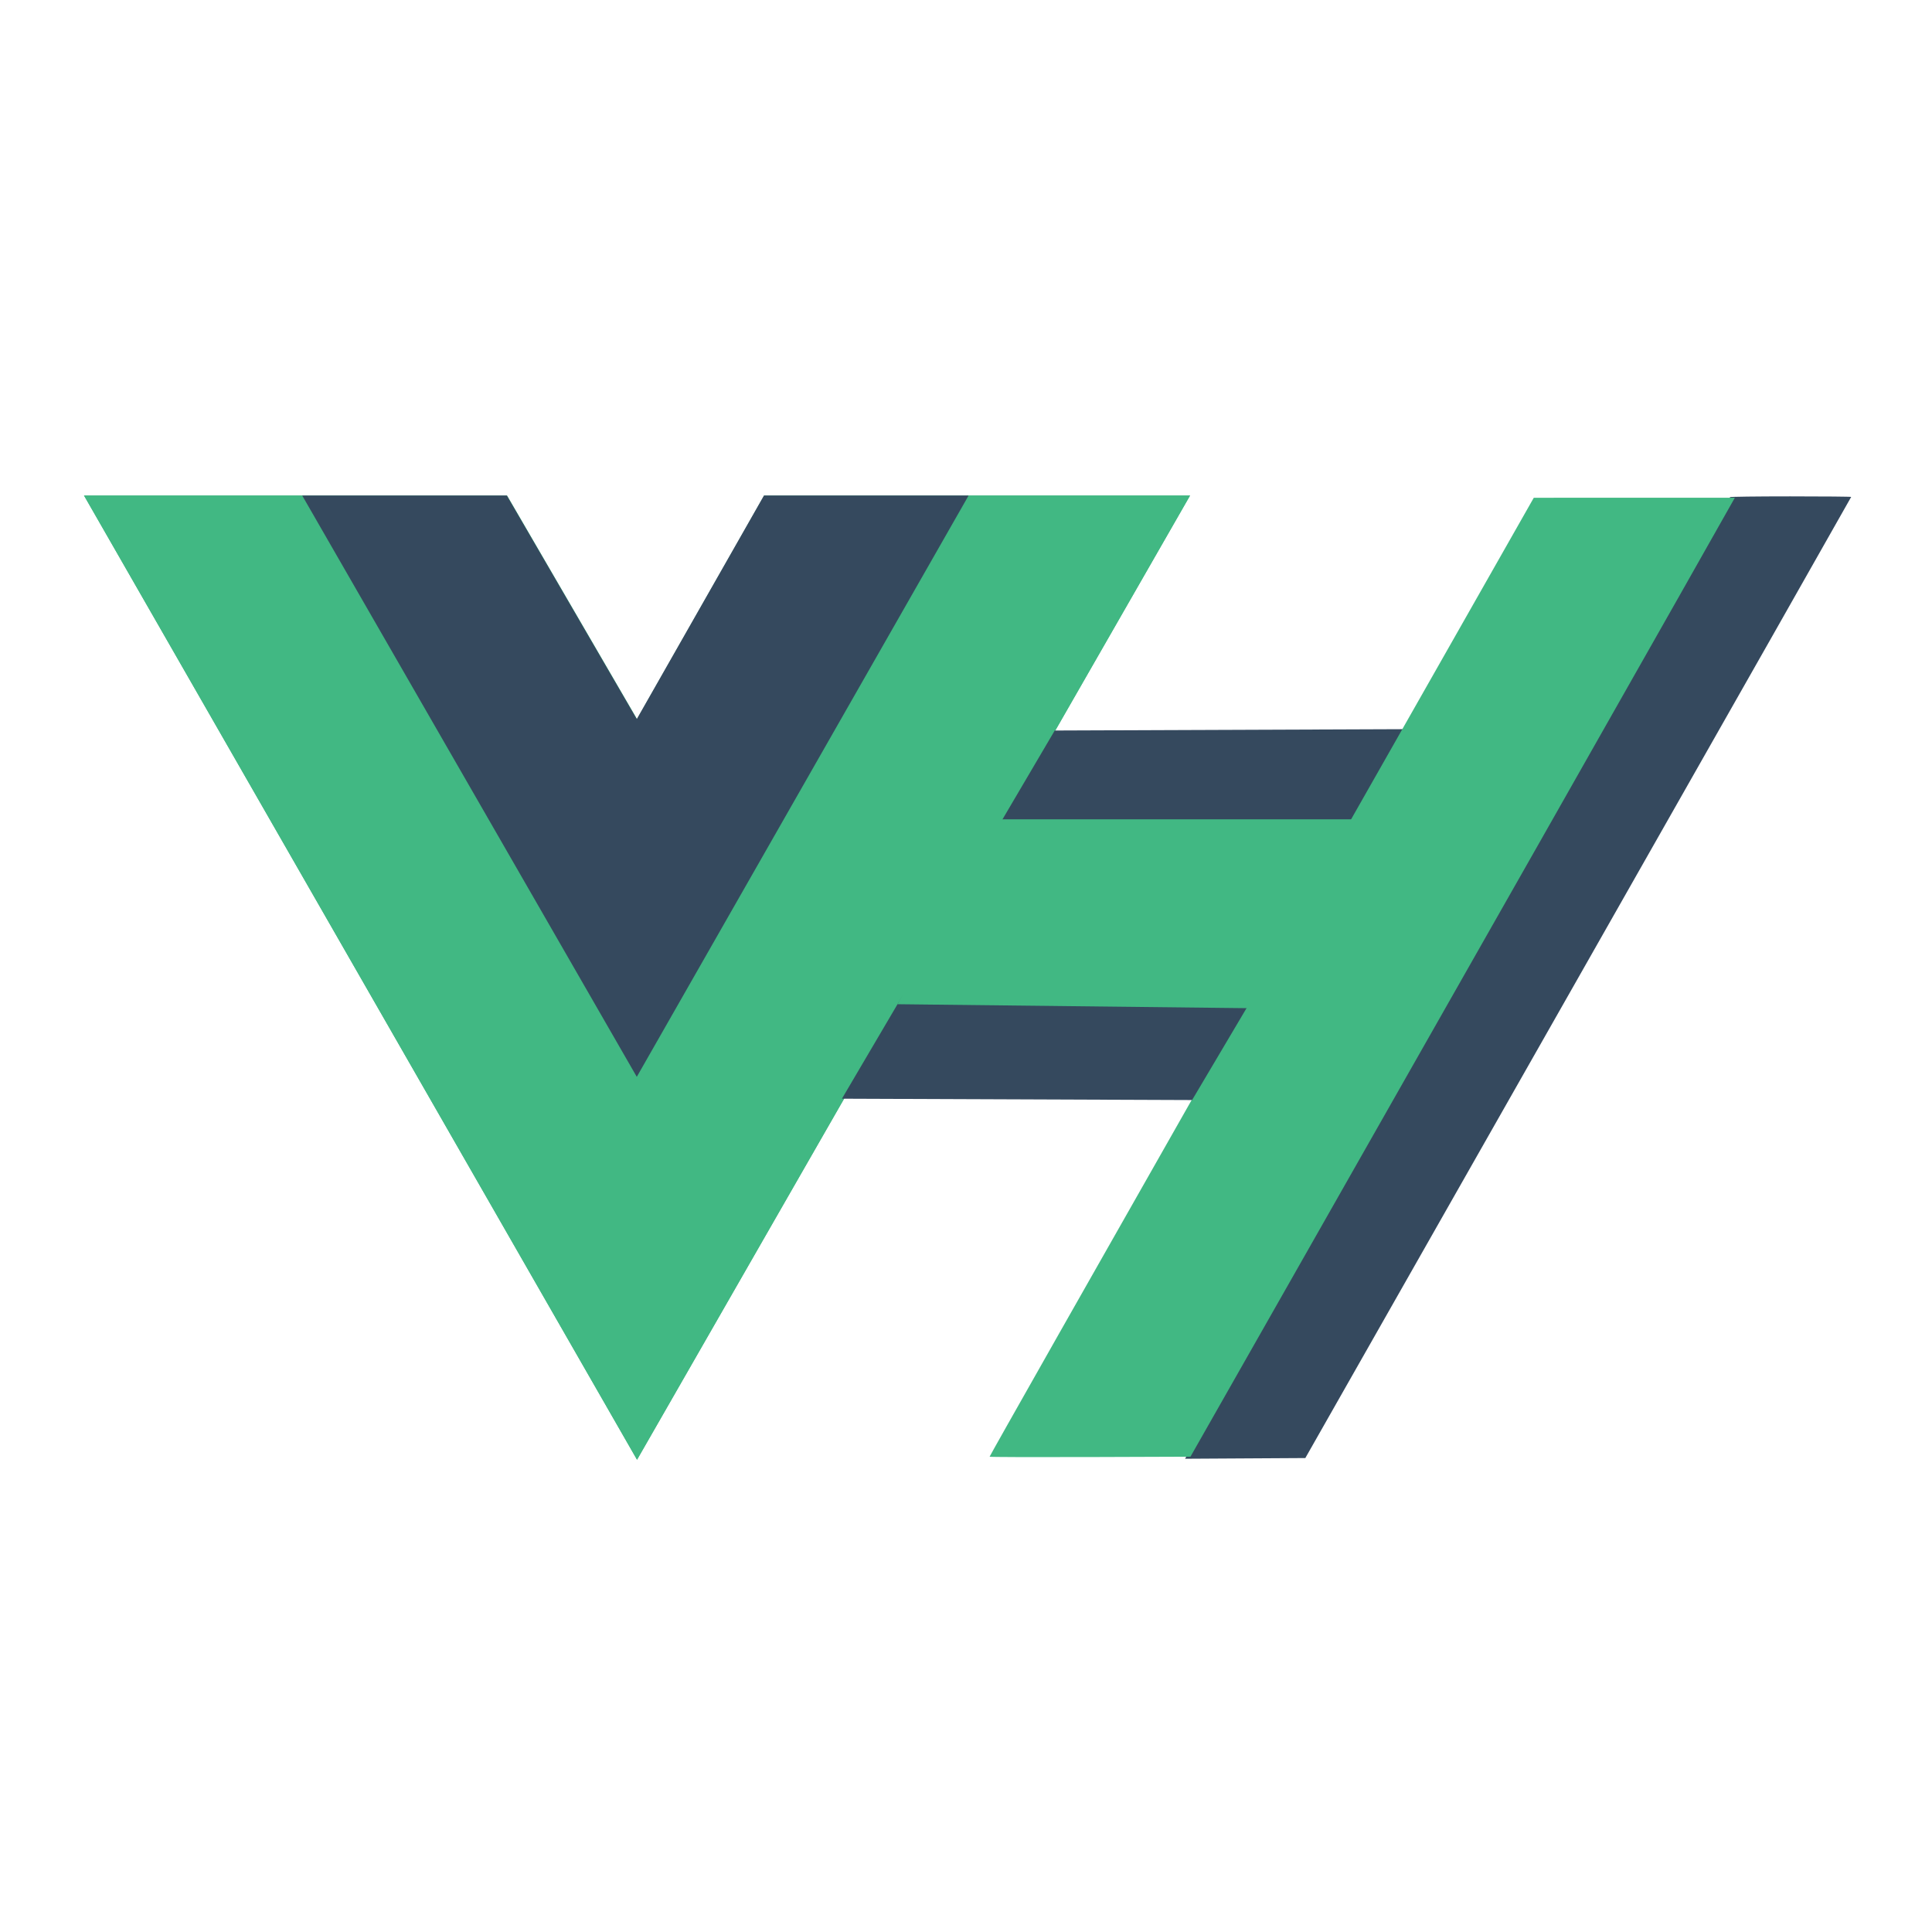
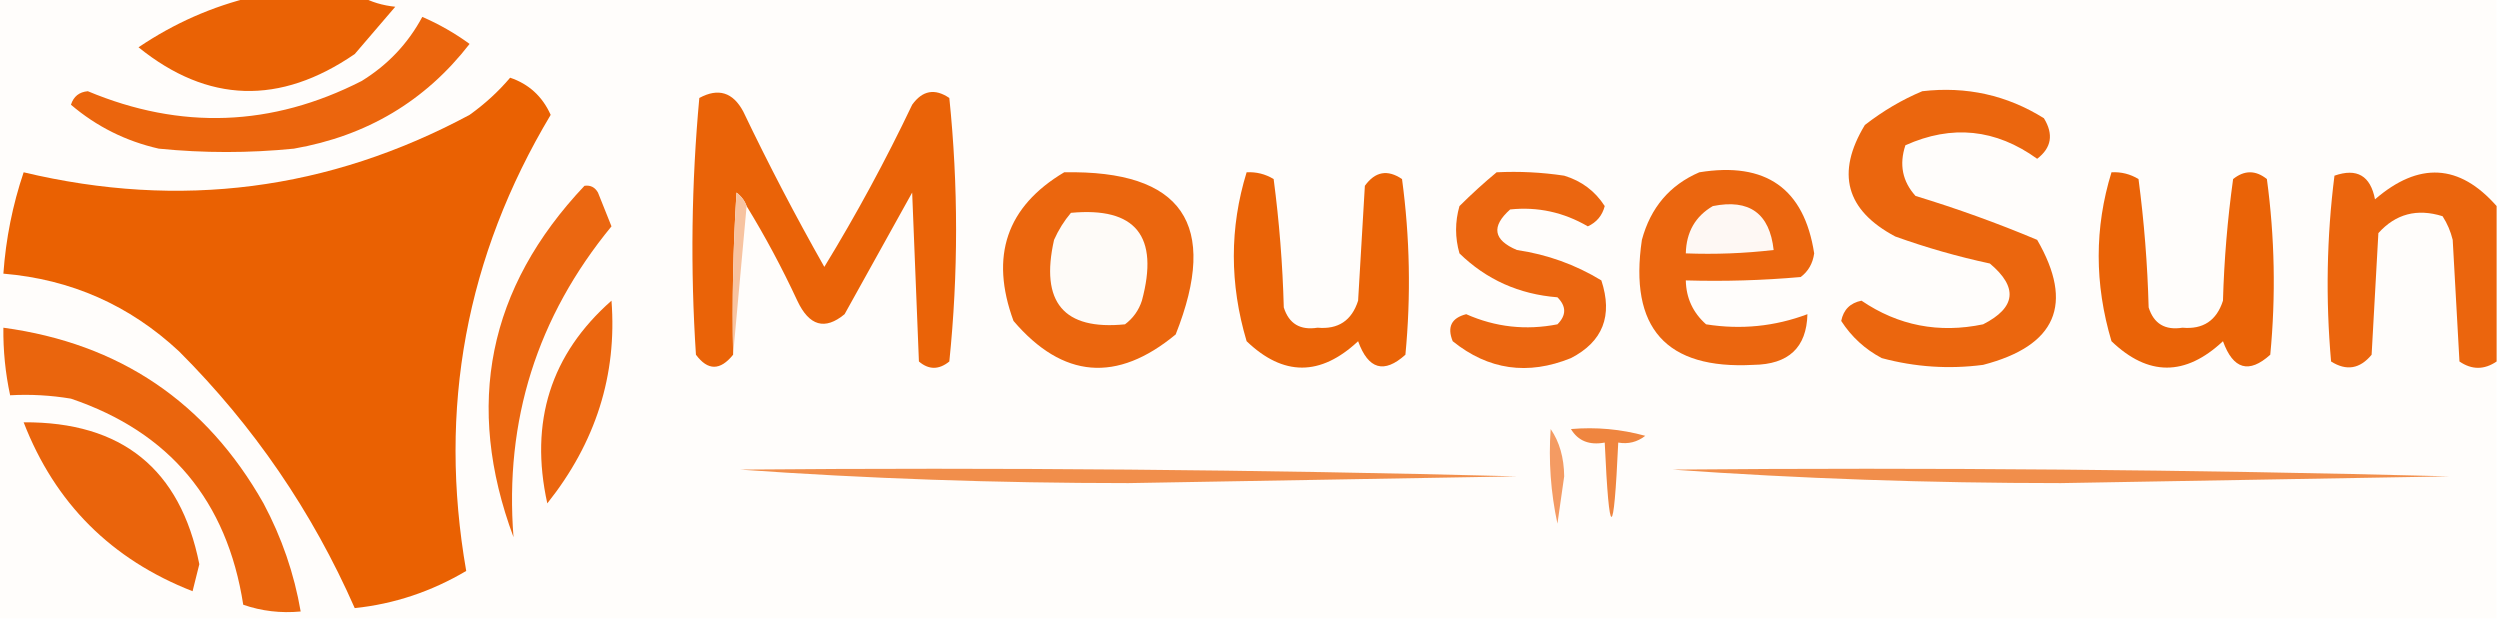
- <svg xmlns="http://www.w3.org/2000/svg" width="1200" height="1200" class="icon" viewBox="0 0 3280.944 2800">
-   <path fill="#41b883" d="M1645.332 601.004h375.675L1081.82 2238.478 142.636 601.004h718.477l220.708 379.704 216.013-379.704z" />
-   <path fill="#41b883" d="M142.636 601.004l939.185 1637.474 939.186-1637.474h-375.675l-563.51 982.484-568.208-982.484z" />
-   <path fill="#35495e" d="M513.188 601.004l568.207 987.23 563.511-987.23h-347.498l-216.013 379.704-220.708-379.704zM1607.792 1311.83l594.678 2.293 187.353-316.325-598.662 2.292zM2198.506 1909.57C2867.436 732.7 2939.502 605.426 2937.874 603.78c-.715-.723 45.303-1.314 102.262-1.314s103.562.428 103.562.951c0 .523-208.57 367.978-463.491 816.567L2216.715 2235.6l-102.1.596-102.102.596z" />
-   <path fill="#41b883" d="M1680.563 2233.328c0-1.34 168.208-298.145 440.375-777.048a4135645.775 4135645.775 0 00337.619-594.19l146.13-257.25 170.746-.04 170.747-.04-5.536 9.741c-3.044 5.358-43.727 77.302-90.407 159.875-85.356 150.992-337.562 595.163-656.602 1156.373l-172 302.559-170.536.588c-93.795.322-170.536.069-170.536-.567z" />
-   <path fill="#35495e" d="M1429.783 1625.351l594.679 2.292 187.353-316.324-598.662 2.292z" />
-   <path fill="#41b883" d="M1524.207 1464.903l608.285 6.877 173.746-320.909h-619.072z" />
+ <svg xmlns="http://www.w3.org/2000/svg" version="1.1" width="370px" height="92px" style="shape-rendering:geometricPrecision; text-rendering:geometricPrecision; image-rendering:optimizeQuality; fill-rule:evenodd; clip-rule:evenodd">
+   <g>
+     <path style="opacity:1" fill="#fffdfb" d="M -0.5,-0.5 C 12.167,-0.5 24.833,-0.5 37.5,-0.5C 31.429,0.944 25.763,3.444 20.5,7C 30.74,15.274 41.407,15.607 52.5,8C 54.5,5.667 56.5,3.333 58.5,1C 56.618,0.802 54.952,0.302 53.5,-0.5C 158.833,-0.5 264.167,-0.5 369.5,-0.5C 369.5,9.833 369.5,20.167 369.5,30.5C 363.993,24.235 357.993,23.902 351.5,29.5C 350.827,26.003 348.827,24.837 345.5,26C 344.35,35.089 344.183,44.255 345,53.5C 347.267,54.935 349.267,54.602 351,52.5C 351.333,46.5 351.667,40.5 352,34.5C 354.559,31.651 357.726,30.817 361.5,32C 362.191,33.067 362.691,34.234 363,35.5C 363.333,41.5 363.667,47.5 364,53.5C 365.828,54.752 367.661,54.752 369.5,53.5C 369.5,66.167 369.5,78.833 369.5,91.5C 246.167,91.5 122.833,91.5 -0.5,91.5C -0.5,60.833 -0.5,30.167 -0.5,-0.5 Z" />
+   </g>
+   <g>
+     <path style="opacity:1" fill="#ea6205" d="M 37.5,-0.5 C 42.833,-0.5 48.167,-0.5 53.5,-0.5C 54.952,0.302 56.618,0.802 58.5,1C 56.5,3.333 54.5,5.667 52.5,8C 41.407,15.607 30.74,15.274 20.5,7C 25.763,3.444 31.429,0.944 37.5,-0.5 Z" />
+   </g>
+   <g>
+     <path style="opacity:1" fill="#eb650d" d="M 62.5,2.5 C 64.969,3.569 67.302,4.902 69.5,6.5C 62.954,14.951 54.287,20.117 43.5,22C 36.833,22.667 30.167,22.667 23.5,22C 18.619,20.893 14.286,18.726 10.5,15.5C 10.887,14.28 11.72,13.614 13,13.5C 26.747,19.255 40.247,18.755 53.5,12C 57.38,9.621 60.38,6.454 62.5,2.5 Z" />
+   </g>
+   <g>
+     <path style="opacity:1" fill="#ea6102" d="M 75.5,11.5 C 78.272,12.436 80.272,14.27 81.5,17C 68.969,37.958 64.802,60.458 69,84.5C 63.826,87.558 58.326,89.391 52.5,90C 46.208,75.708 37.541,63.041 26.5,52C 19.173,45.171 10.507,41.337 0.5,40.5C 0.864,35.348 1.864,30.348 3.5,25.5C 26.648,31.018 48.648,28.185 69.5,17C 71.763,15.383 73.763,13.55 75.5,11.5 Z" />
+   </g>
+   <g>
+     <path style="opacity:1" fill="#ea6308" d="M 110.5,30.5 C 110.217,29.711 109.717,29.044 109,28.5C 108.5,36.493 108.334,44.493 108.5,52.5C 106.591,54.873 104.758,54.873 103,52.5C 102.167,39.82 102.334,27.154 103.5,14.5C 106.303,12.98 108.47,13.647 110,16.5C 113.745,24.324 117.745,31.991 122,39.5C 126.735,31.752 131.069,23.752 135,15.5C 136.523,13.38 138.356,13.046 140.5,14.5C 141.833,27.5 141.833,40.5 140.5,53.5C 138.958,54.747 137.458,54.747 136,53.5C 135.667,45.167 135.333,36.833 135,28.5C 131.667,34.5 128.333,40.5 125,46.5C 122.091,48.915 119.757,48.249 118,44.5C 115.742,39.647 113.242,34.981 110.5,30.5 Z" />
+   </g>
+   <g>
+     <path style="opacity:1" fill="#eb660e" d="M 284.5,13.5 C 291.026,12.746 297.026,14.079 302.5,17.5C 303.956,19.878 303.623,21.878 301.5,23.5C 295.373,19.079 288.873,18.413 282,21.5C 281.056,24.347 281.556,26.847 283.5,29C 289.629,30.864 295.629,33.03 301.5,35.5C 306.998,45.016 304.331,51.183 293.5,54C 288.442,54.661 283.442,54.328 278.5,53C 276.024,51.691 274.024,49.858 272.5,47.5C 272.833,45.833 273.833,44.833 275.5,44.5C 280.945,48.198 286.945,49.364 293.5,48C 298.368,45.523 298.701,42.523 294.5,39C 289.744,37.978 285.077,36.644 280.5,35C 273.188,31.113 271.688,25.613 276,18.5C 278.682,16.415 281.516,14.748 284.5,13.5 Z" />
+   </g>
+   <g>
+     <path style="opacity:1" fill="#eb660e" d="M 157.5,25.5 C 174.991,25.167 180.491,33.167 174,49.5C 165.294,56.696 157.294,56.029 150,47.5C 146.475,37.904 148.975,30.571 157.5,25.5 Z" />
+   </g>
+   <g>
+     <path style="opacity:1" fill="#ea6307" d="M 184.5,25.5 C 185.93,25.421 187.264,25.754 188.5,26.5C 189.331,32.807 189.831,39.141 190,45.5C 190.758,47.91 192.425,48.91 195,48.5C 198.06,48.775 200.06,47.442 201,44.5C 201.333,38.833 201.667,33.167 202,27.5C 203.523,25.38 205.356,25.047 207.5,26.5C 208.665,35.148 208.832,43.814 208,52.5C 204.841,55.341 202.508,54.674 201,50.5C 195.43,55.707 189.93,55.707 184.5,50.5C 181.974,42.027 181.974,33.693 184.5,25.5 Z" />
+   </g>
+   <g>
+     <path style="opacity:1" fill="#eb6610" d="M 221.5,25.5 C 224.85,25.335 228.183,25.502 231.5,26C 234.076,26.782 236.076,28.282 237.5,30.5C 237.135,31.902 236.301,32.902 235,33.5C 231.396,31.405 227.563,30.572 223.5,31C 220.674,33.522 221.007,35.522 224.5,37C 228.994,37.663 233.161,39.163 237,41.5C 238.724,46.731 237.224,50.565 232.5,53C 226.114,55.589 220.28,54.755 215,50.5C 214.146,48.393 214.812,47.059 217,46.5C 221.321,48.416 225.821,48.916 230.5,48C 231.833,46.667 231.833,45.333 230.5,44C 224.816,43.55 219.983,41.383 216,37.5C 215.333,35.167 215.333,32.833 216,30.5C 217.812,28.7 219.645,27.033 221.5,25.5 Z" />
+   </g>
+   <g>
+     <path style="opacity:1" fill="#eb660f" d="M 251.5,25.5 C 261.352,23.904 267.019,27.904 268.5,37.5C 268.291,38.995 267.624,40.161 266.5,41C 260.843,41.499 255.176,41.666 249.5,41.5C 249.549,44.099 250.549,46.266 252.5,48C 257.663,48.817 262.663,48.317 267.5,46.5C 267.377,51.437 264.711,53.937 259.5,54C 246.57,54.701 241.07,48.534 243,35.5C 244.289,30.721 247.123,27.387 251.5,25.5 Z" />
+   </g>
+   <g>
+     <path style="opacity:1" fill="#ea6307" d="M 312.5,25.5 C 313.93,25.421 315.264,25.754 316.5,26.5C 317.331,32.807 317.831,39.141 318,45.5C 318.758,47.91 320.425,48.91 323,48.5C 326.06,48.775 328.06,47.442 329,44.5C 329.17,38.472 329.67,32.472 330.5,26.5C 332.167,25.167 333.833,25.167 335.5,26.5C 336.665,35.148 336.832,43.814 336,52.5C 332.841,55.341 330.508,54.674 329,50.5C 323.43,55.707 317.93,55.707 312.5,50.5C 309.974,42.027 309.974,33.693 312.5,25.5 Z" />
+   </g>
+   <g>
+     <path style="opacity:1" fill="#eb650d" d="M 369.5,30.5 C 369.5,38.167 369.5,45.833 369.5,53.5C 367.661,54.752 365.828,54.752 364,53.5C 363.667,47.5 363.333,41.5 363,35.5C 362.691,34.234 362.191,33.067 361.5,32C 357.726,30.817 354.559,31.651 352,34.5C 351.667,40.5 351.333,46.5 351,52.5C 349.267,54.602 347.267,54.935 345,53.5C 344.183,44.255 344.35,35.089 345.5,26C 348.827,24.837 350.827,26.003 351.5,29.5C 357.993,23.902 363.993,24.235 369.5,30.5 Z" />
+   </g>
+   <g>
+     <path style="opacity:1" fill="#eb6711" d="M 86.5,27.5 C 87.376,27.369 88.043,27.703 88.5,28.5C 89.167,30.167 89.833,31.833 90.5,33.5C 79.485,46.897 74.651,62.231 76,79.5C 68.726,59.937 72.226,42.604 86.5,27.5 Z" />
+   </g>
+   <g>
+     <path style="opacity:1" fill="#f7c3a0" d="M 110.5,30.5 C 109.833,37.833 109.167,45.167 108.5,52.5C 108.334,44.493 108.5,36.493 109,28.5C 109.717,29.044 110.217,29.711 110.5,30.5 Z" />
+   </g>
+   <g>
+     <path style="opacity:1" fill="#fef8f4" d="M 253.5,30.5 C 258.906,29.412 261.906,31.579 262.5,37C 258.179,37.499 253.846,37.666 249.5,37.5C 249.571,34.348 250.905,32.014 253.5,30.5 Z" />
+   </g>
+   <g>
+     <path style="opacity:1" fill="#fefbf8" d="M 158.5,31.5 C 168.083,30.605 171.583,34.939 169,44.5C 168.535,45.931 167.701,47.097 166.5,48C 157.419,48.903 153.919,44.736 156,35.5C 156.662,34.016 157.496,32.683 158.5,31.5 Z" />
+   </g>
+   <g>
+     <path style="opacity:1" fill="#eb660f" d="M 90.5,44.5 C 91.342,55.489 88.175,65.489 81,74.5C 78.34,62.425 81.506,52.425 90.5,44.5 Z" />
+   </g>
+   <g>
+     <path style="opacity:1" fill="#ea650d" d="M 0.5,48.5 C 17.681,50.833 30.515,59.5 39,74.5C 41.702,79.563 43.536,84.897 44.5,90.5C 41.553,90.777 38.719,90.444 36,89.5C 33.606,74.115 25.106,63.949 10.5,59C 7.518,58.502 4.518,58.335 1.5,58.5C 0.793,55.214 0.46,51.881 0.5,48.5 Z" />
+   </g>
+   <g>
+     <path style="opacity:1" fill="#ea640c" d="M 3.5,62.5 C 18.026,62.411 26.693,69.411 29.5,83.5C 29.167,84.833 28.833,86.167 28.5,87.5C 16.463,82.797 8.13,74.463 3.5,62.5 Z" />
+   </g>
+   <g>
+     <path style="opacity:1" fill="#ef853f" d="M 232.5,63.5 C 236.226,63.177 239.893,63.511 243.5,64.5C 242.311,65.429 240.978,65.762 239.5,65.5C 238.833,80.167 238.167,80.167 237.5,65.5C 235.219,65.923 233.552,65.256 232.5,63.5 Z" />
+   </g>
+   <g>
+     <path style="opacity:1" fill="#f49b63" d="M 229.5,63.5 C 230.805,65.397 231.471,67.731 231.5,70.5C 231.167,72.833 230.833,75.167 230.5,77.5C 229.507,72.88 229.173,68.214 229.5,63.5 Z" />
+   </g>
+   <g>
+     <path style="opacity:1" fill="#f18e4b" d="M 109.5,69.5 C 147.839,69.167 186.172,69.5 224.5,70.5C 205.333,70.833 186.167,71.167 167,71.5C 147.488,71.5 128.322,70.833 109.5,69.5 Z" />
+   </g>
+   <g>
+     <path style="opacity:1" fill="#f18e4b" d="M 247.5,69.5 C 285.839,69.167 324.172,69.5 362.5,70.5C 343.333,70.833 324.167,71.167 305,71.5C 285.488,71.5 266.322,70.833 247.5,69.5 Z" />
+   </g>
</svg>
